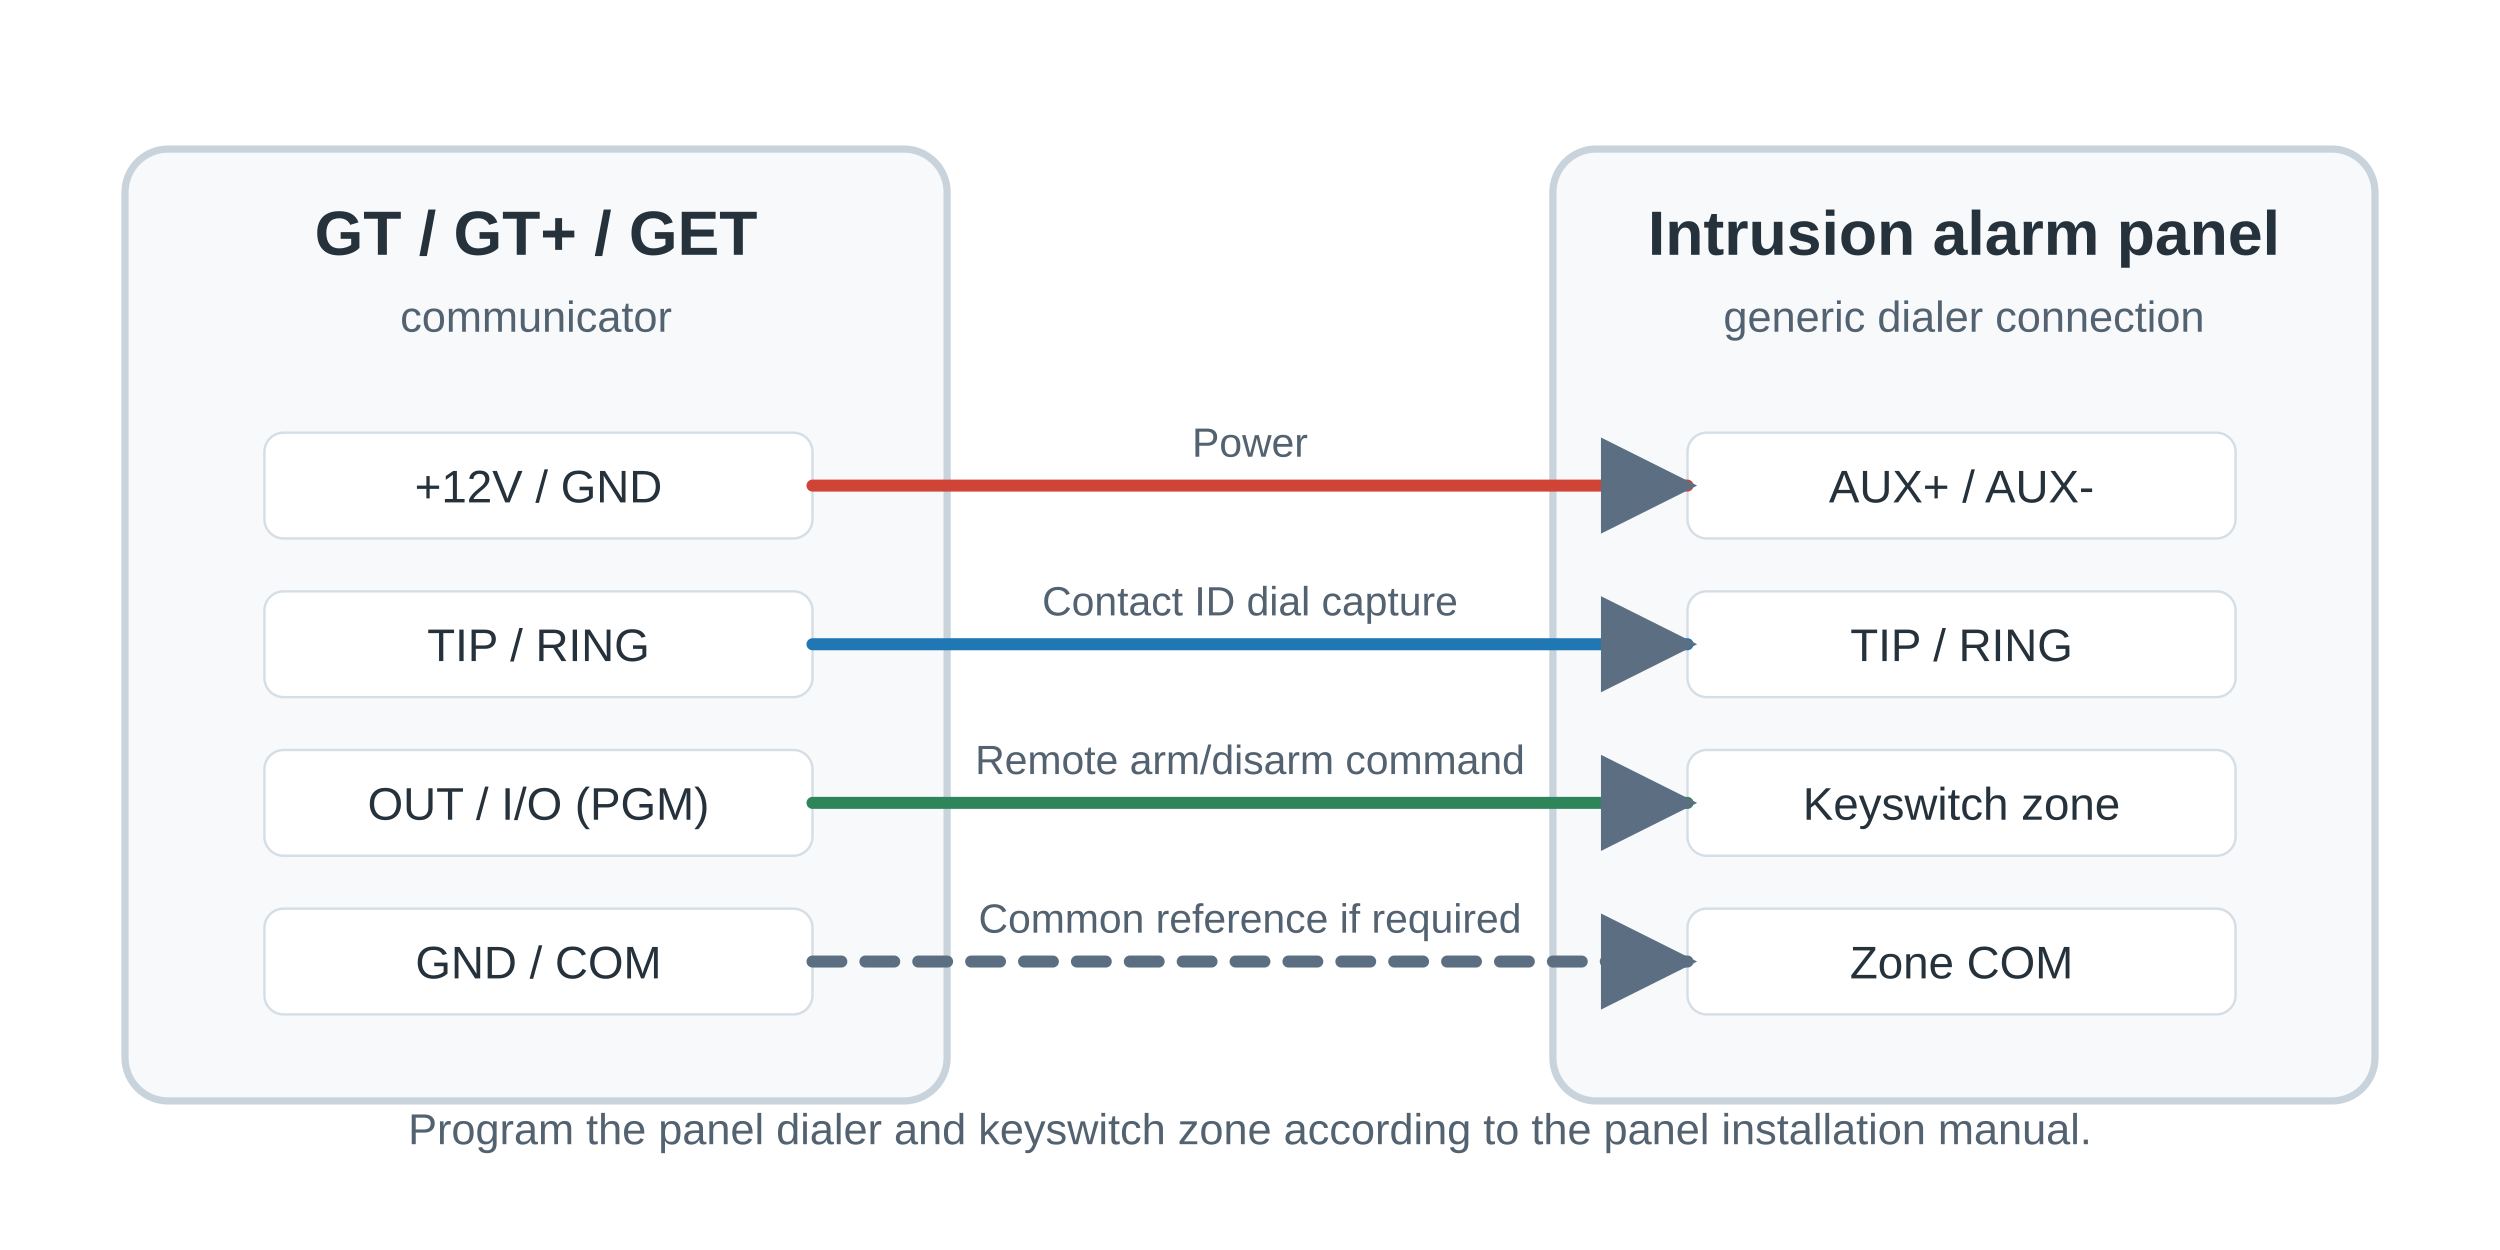
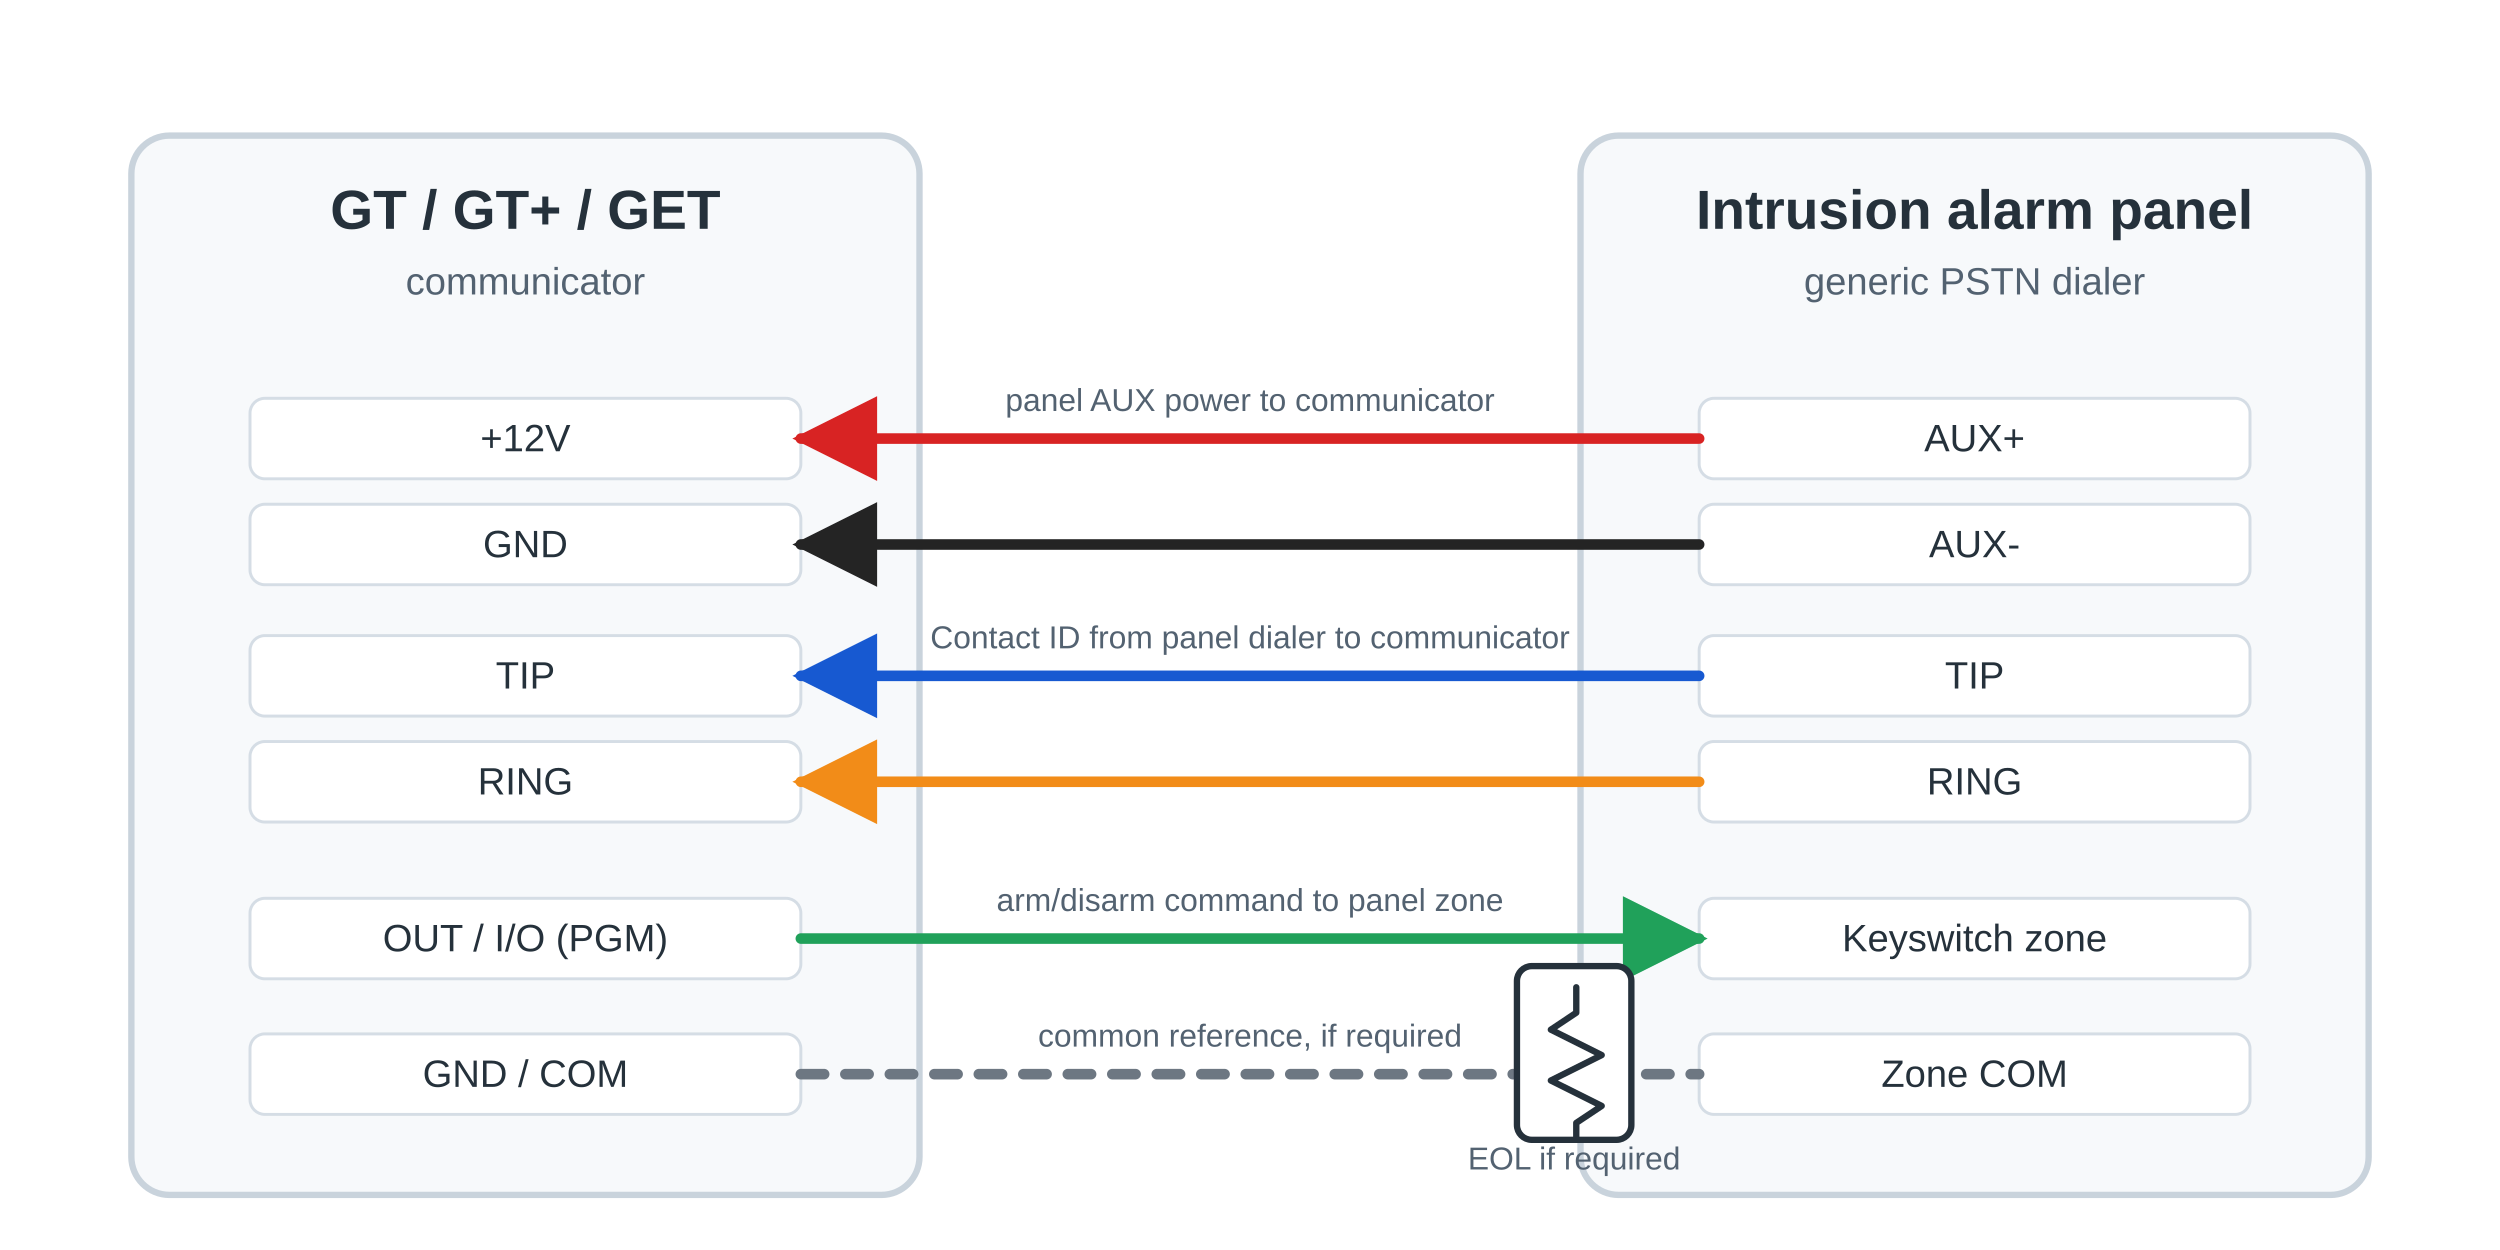
- <svg xmlns="http://www.w3.org/2000/svg" viewBox="0 0 1040 520" role="img" aria-labelledby="title desc">
+ <svg xmlns="http://www.w3.org/2000/svg" viewBox="0 0 1180 590" role="img" aria-labelledby="title desc">
  <defs>
-     <marker id="arrow" viewBox="0 0 10 10" refX="9" refY="5" markerWidth="8" markerHeight="8" orient="auto-start-reverse">
-       <path d="M 0 0 L 10 5 L 0 10 z" fill="#5c6f82" />
+     <marker id="arrow-red" viewBox="0 0 10 10" refX="9" refY="5" markerWidth="8" markerHeight="8" orient="auto">
+       <path d="M 0 0 L 10 5 L 0 10 z" fill="#d82323" />
    </marker>
+     <marker id="arrow-black" viewBox="0 0 10 10" refX="9" refY="5" markerWidth="8" markerHeight="8" orient="auto">
+       <path d="M 0 0 L 10 5 L 0 10 z" fill="#242424" />
+     </marker>
+     <marker id="arrow-blue" viewBox="0 0 10 10" refX="9" refY="5" markerWidth="8" markerHeight="8" orient="auto">
+       <path d="M 0 0 L 10 5 L 0 10 z" fill="#1759d1" />
+     </marker>
+     <marker id="arrow-orange" viewBox="0 0 10 10" refX="9" refY="5" markerWidth="8" markerHeight="8" orient="auto">
+       <path d="M 0 0 L 10 5 L 0 10 z" fill="#f28c18" />
+     </marker>
+     <marker id="arrow-green" viewBox="0 0 10 10" refX="9" refY="5" markerWidth="8" markerHeight="8" orient="auto">
+       <path d="M 0 0 L 10 5 L 0 10 z" fill="#20a15a" />
+     </marker>
+     <style>
+       .panel { fill: #f7f9fb; stroke: #c9d3dc; stroke-width: 3; }
+       .term { fill: #ffffff; stroke: #d5dde5; stroke-width: 1.4; }
+       .title { font-family: Arial, sans-serif; font-size: 26px; font-weight: 700; fill: #25313b; }
+       .subtitle { font-family: Arial, sans-serif; font-size: 18px; fill: #536271; }
+       .label { font-family: Arial, sans-serif; font-size: 18px; fill: #25313b; }
+       .small { font-family: Arial, sans-serif; font-size: 15px; fill: #536271; }
+       .wire { fill: none; stroke-width: 5; stroke-linecap: round; stroke-linejoin: round; }
+     </style>
  </defs>
-   <rect width="1040" height="520" fill="#ffffff" />
-   <rect x="52" y="62" width="342" height="396" rx="18" fill="#f7f9fb" stroke="#c9d3dc" stroke-width="3" />
-   <rect x="646" y="62" width="342" height="396" rx="18" fill="#f7f9fb" stroke="#c9d3dc" stroke-width="3" />
-   <text x="223" y="106" text-anchor="middle" font-family="Arial, sans-serif" font-size="26" font-weight="700" fill="#25313b">GT / GT+ / GET</text>
-   <text x="223" y="138" text-anchor="middle" font-family="Arial, sans-serif" font-size="18" fill="#536271">communicator</text>
-   <text x="817" y="106" text-anchor="middle" font-family="Arial, sans-serif" font-size="26" font-weight="700" fill="#25313b">Intrusion alarm panel</text>
-   <text x="817" y="138" text-anchor="middle" font-family="Arial, sans-serif" font-size="18" fill="#536271">generic dialer connection</text>
-   <g font-family="Arial, sans-serif" font-size="19" fill="#25313b">
-     <rect x="110" y="180" width="228" height="44" rx="8" fill="#ffffff" stroke="#d5dde5" />
-     <text x="224" y="209" text-anchor="middle">+12V / GND</text>
-     <rect x="110" y="246" width="228" height="44" rx="8" fill="#ffffff" stroke="#d5dde5" />
-     <text x="224" y="275" text-anchor="middle">TIP / RING</text>
-     <rect x="110" y="312" width="228" height="44" rx="8" fill="#ffffff" stroke="#d5dde5" />
-     <text x="224" y="341" text-anchor="middle">OUT / I/O (PGM)</text>
-     <rect x="110" y="378" width="228" height="44" rx="8" fill="#ffffff" stroke="#d5dde5" />
-     <text x="224" y="407" text-anchor="middle">GND / COM</text>
-     <rect x="702" y="180" width="228" height="44" rx="8" fill="#ffffff" stroke="#d5dde5" />
-     <text x="816" y="209" text-anchor="middle">AUX+ / AUX-</text>
-     <rect x="702" y="246" width="228" height="44" rx="8" fill="#ffffff" stroke="#d5dde5" />
-     <text x="816" y="275" text-anchor="middle">TIP / RING</text>
-     <rect x="702" y="312" width="228" height="44" rx="8" fill="#ffffff" stroke="#d5dde5" />
-     <text x="816" y="341" text-anchor="middle">Keyswitch zone</text>
-     <rect x="702" y="378" width="228" height="44" rx="8" fill="#ffffff" stroke="#d5dde5" />
-     <text x="816" y="407" text-anchor="middle">Zone COM</text>
+   <rect width="1180" height="590" fill="#ffffff" />
+   <rect class="panel" x="62" y="64" width="372" height="500" rx="18" />
+   <rect class="panel" x="746" y="64" width="372" height="500" rx="18" />
+   <text class="title" x="248" y="108" text-anchor="middle">GT / GT+ / GET</text>
+   <text class="subtitle" x="248" y="139" text-anchor="middle">communicator</text>
+   <text class="title" x="932" y="108" text-anchor="middle">Intrusion alarm panel</text>
+   <text class="subtitle" x="932" y="139" text-anchor="middle">generic PSTN dialer</text>
+   <g class="label">
+     <rect class="term" x="118" y="188" width="260" height="38" rx="7" />
+     <text x="248" y="213" text-anchor="middle">+12V</text>
+     <rect class="term" x="118" y="238" width="260" height="38" rx="7" />
+     <text x="248" y="263" text-anchor="middle">GND</text>
+     <rect class="term" x="118" y="300" width="260" height="38" rx="7" />
+     <text x="248" y="325" text-anchor="middle">TIP</text>
+     <rect class="term" x="118" y="350" width="260" height="38" rx="7" />
+     <text x="248" y="375" text-anchor="middle">RING</text>
+     <rect class="term" x="118" y="424" width="260" height="38" rx="7" />
+     <text x="248" y="449" text-anchor="middle">OUT / I/O (PGM)</text>
+     <rect class="term" x="118" y="488" width="260" height="38" rx="7" />
+     <text x="248" y="513" text-anchor="middle">GND / COM</text>
+     <rect class="term" x="802" y="188" width="260" height="38" rx="7" />
+     <text x="932" y="213" text-anchor="middle">AUX+</text>
+     <rect class="term" x="802" y="238" width="260" height="38" rx="7" />
+     <text x="932" y="263" text-anchor="middle">AUX-</text>
+     <rect class="term" x="802" y="300" width="260" height="38" rx="7" />
+     <text x="932" y="325" text-anchor="middle">TIP</text>
+     <rect class="term" x="802" y="350" width="260" height="38" rx="7" />
+     <text x="932" y="375" text-anchor="middle">RING</text>
+     <rect class="term" x="802" y="424" width="260" height="38" rx="7" />
+     <text x="932" y="449" text-anchor="middle">Keyswitch zone</text>
+     <rect class="term" x="802" y="488" width="260" height="38" rx="7" />
+     <text x="932" y="513" text-anchor="middle">Zone COM</text>
  </g>
-   <g fill="none" stroke-width="5" stroke-linecap="round" marker-end="url(#arrow)">
-     <path d="M 338 202 C 455 202, 570 202, 702 202" stroke="#d04437" />
-     <path d="M 338 268 C 455 268, 570 268, 702 268" stroke="#1f78b4" />
-     <path d="M 338 334 C 455 334, 570 334, 702 334" stroke="#2f855a" />
-     <path d="M 338 400 C 455 400, 570 400, 702 400" stroke="#5c6f82" stroke-dasharray="12 10" />
+   <g class="wire">
+     <path d="M 802 207 H 650 C 595 207 595 207 540 207 H 378" stroke="#d82323" marker-end="url(#arrow-red)" />
+     <path d="M 802 257 H 650 C 595 257 595 257 540 257 H 378" stroke="#242424" marker-end="url(#arrow-black)" />
+     <path d="M 802 319 H 650 C 595 319 595 319 540 319 H 378" stroke="#1759d1" marker-end="url(#arrow-blue)" />
+     <path d="M 802 369 H 650 C 595 369 595 369 540 369 H 378" stroke="#f28c18" marker-end="url(#arrow-orange)" />
+     <path d="M 378 443 H 802" stroke="#20a15a" marker-end="url(#arrow-green)" />
+     <path d="M 378 507 H 802" stroke="#6d7782" stroke-dasharray="11 10" />
  </g>
-   <g font-family="Arial, sans-serif" font-size="17" fill="#536271">
-     <text x="520" y="190" text-anchor="middle">Power</text>
-     <text x="520" y="256" text-anchor="middle">Contact ID dial capture</text>
-     <text x="520" y="322" text-anchor="middle">Remote arm/disarm command</text>
-     <text x="520" y="388" text-anchor="middle">Common reference if required</text>
+   <g class="small">
+     <text x="590" y="194" text-anchor="middle">panel AUX power to communicator</text>
+     <text x="590" y="306" text-anchor="middle">Contact ID from panel dialer to communicator</text>
+     <text x="590" y="430" text-anchor="middle">arm/disarm command to panel zone</text>
+     <text x="590" y="494" text-anchor="middle">common reference, if required</text>
  </g>
-   <text x="520" y="476" text-anchor="middle" font-family="Arial, sans-serif" font-size="18" fill="#536271">
-     Program the panel dialer and keyswitch zone according to the panel installation manual.
-   </text>
+   <g>
+     <rect x="716" y="456" width="54" height="82" rx="7" fill="#ffffff" stroke="#25313b" stroke-width="3" />
+     <path d="M 744 466 v12 m0 0 l-12 8 24 12 -24 12 24 12 -12 8 v8" fill="none" stroke="#25313b" stroke-width="3" stroke-linecap="round" stroke-linejoin="round" />
+     <text class="small" x="743" y="552" text-anchor="middle">EOL if required</text>
+   </g>
</svg>
